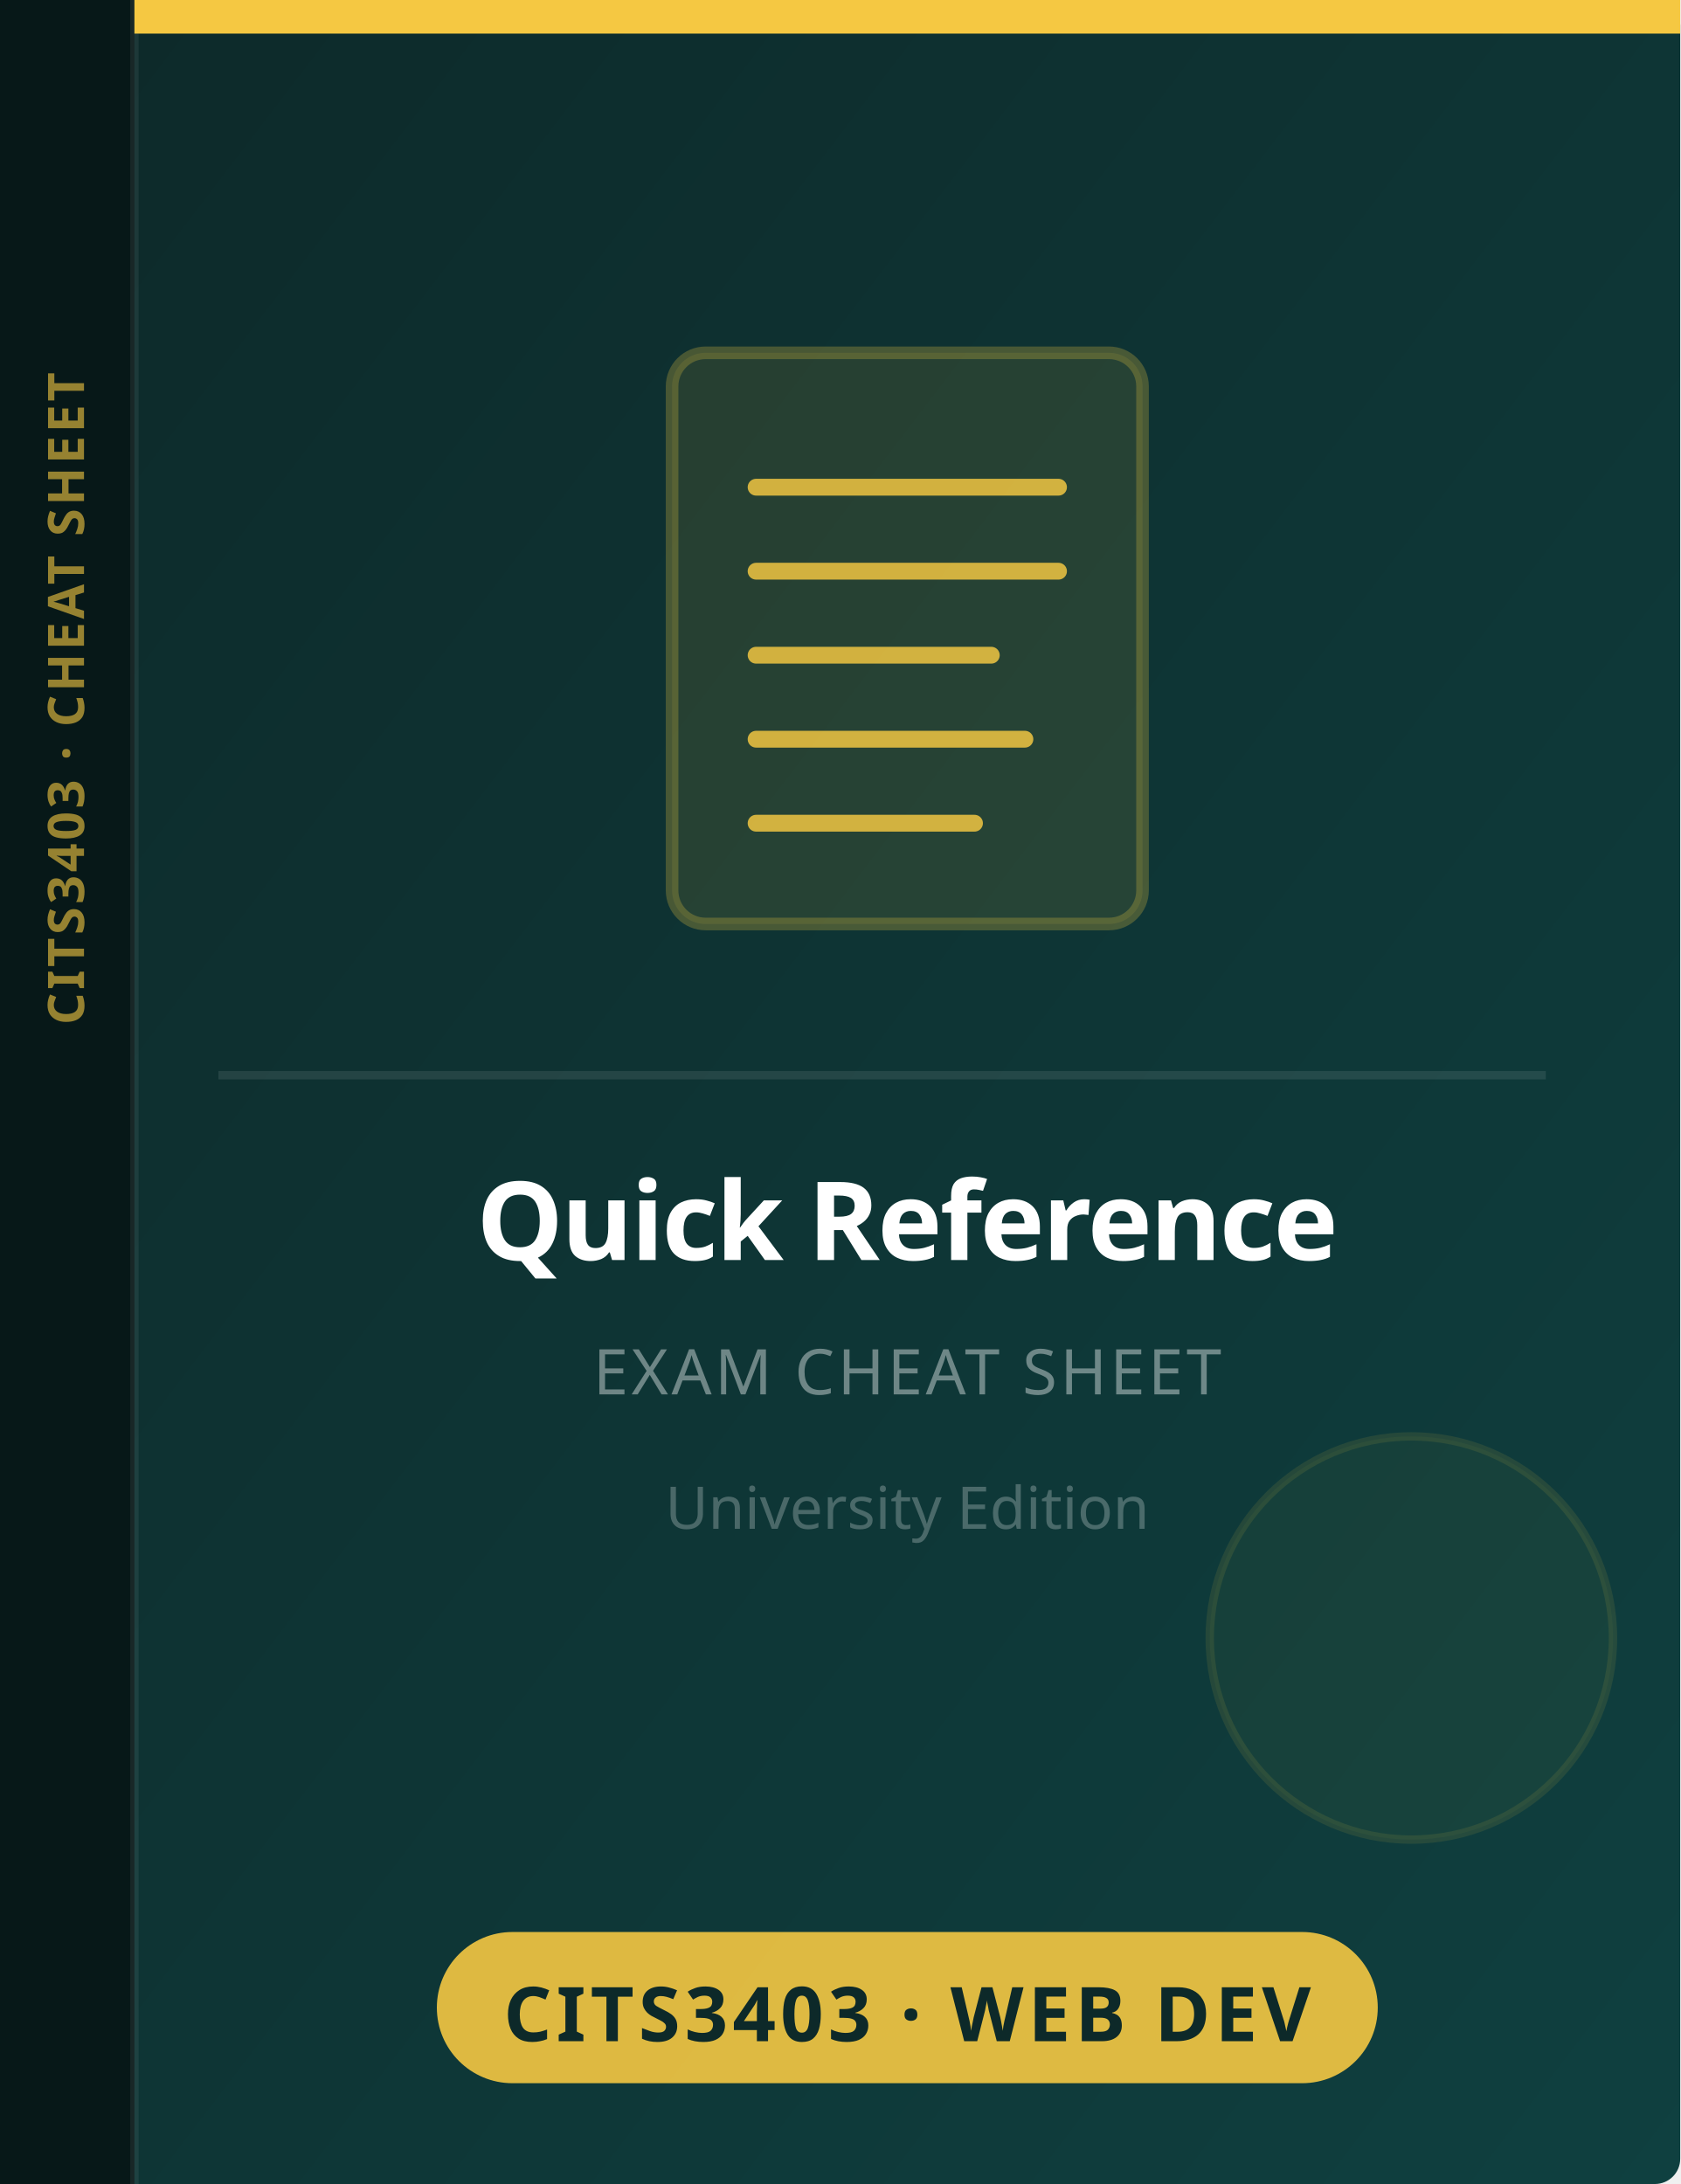
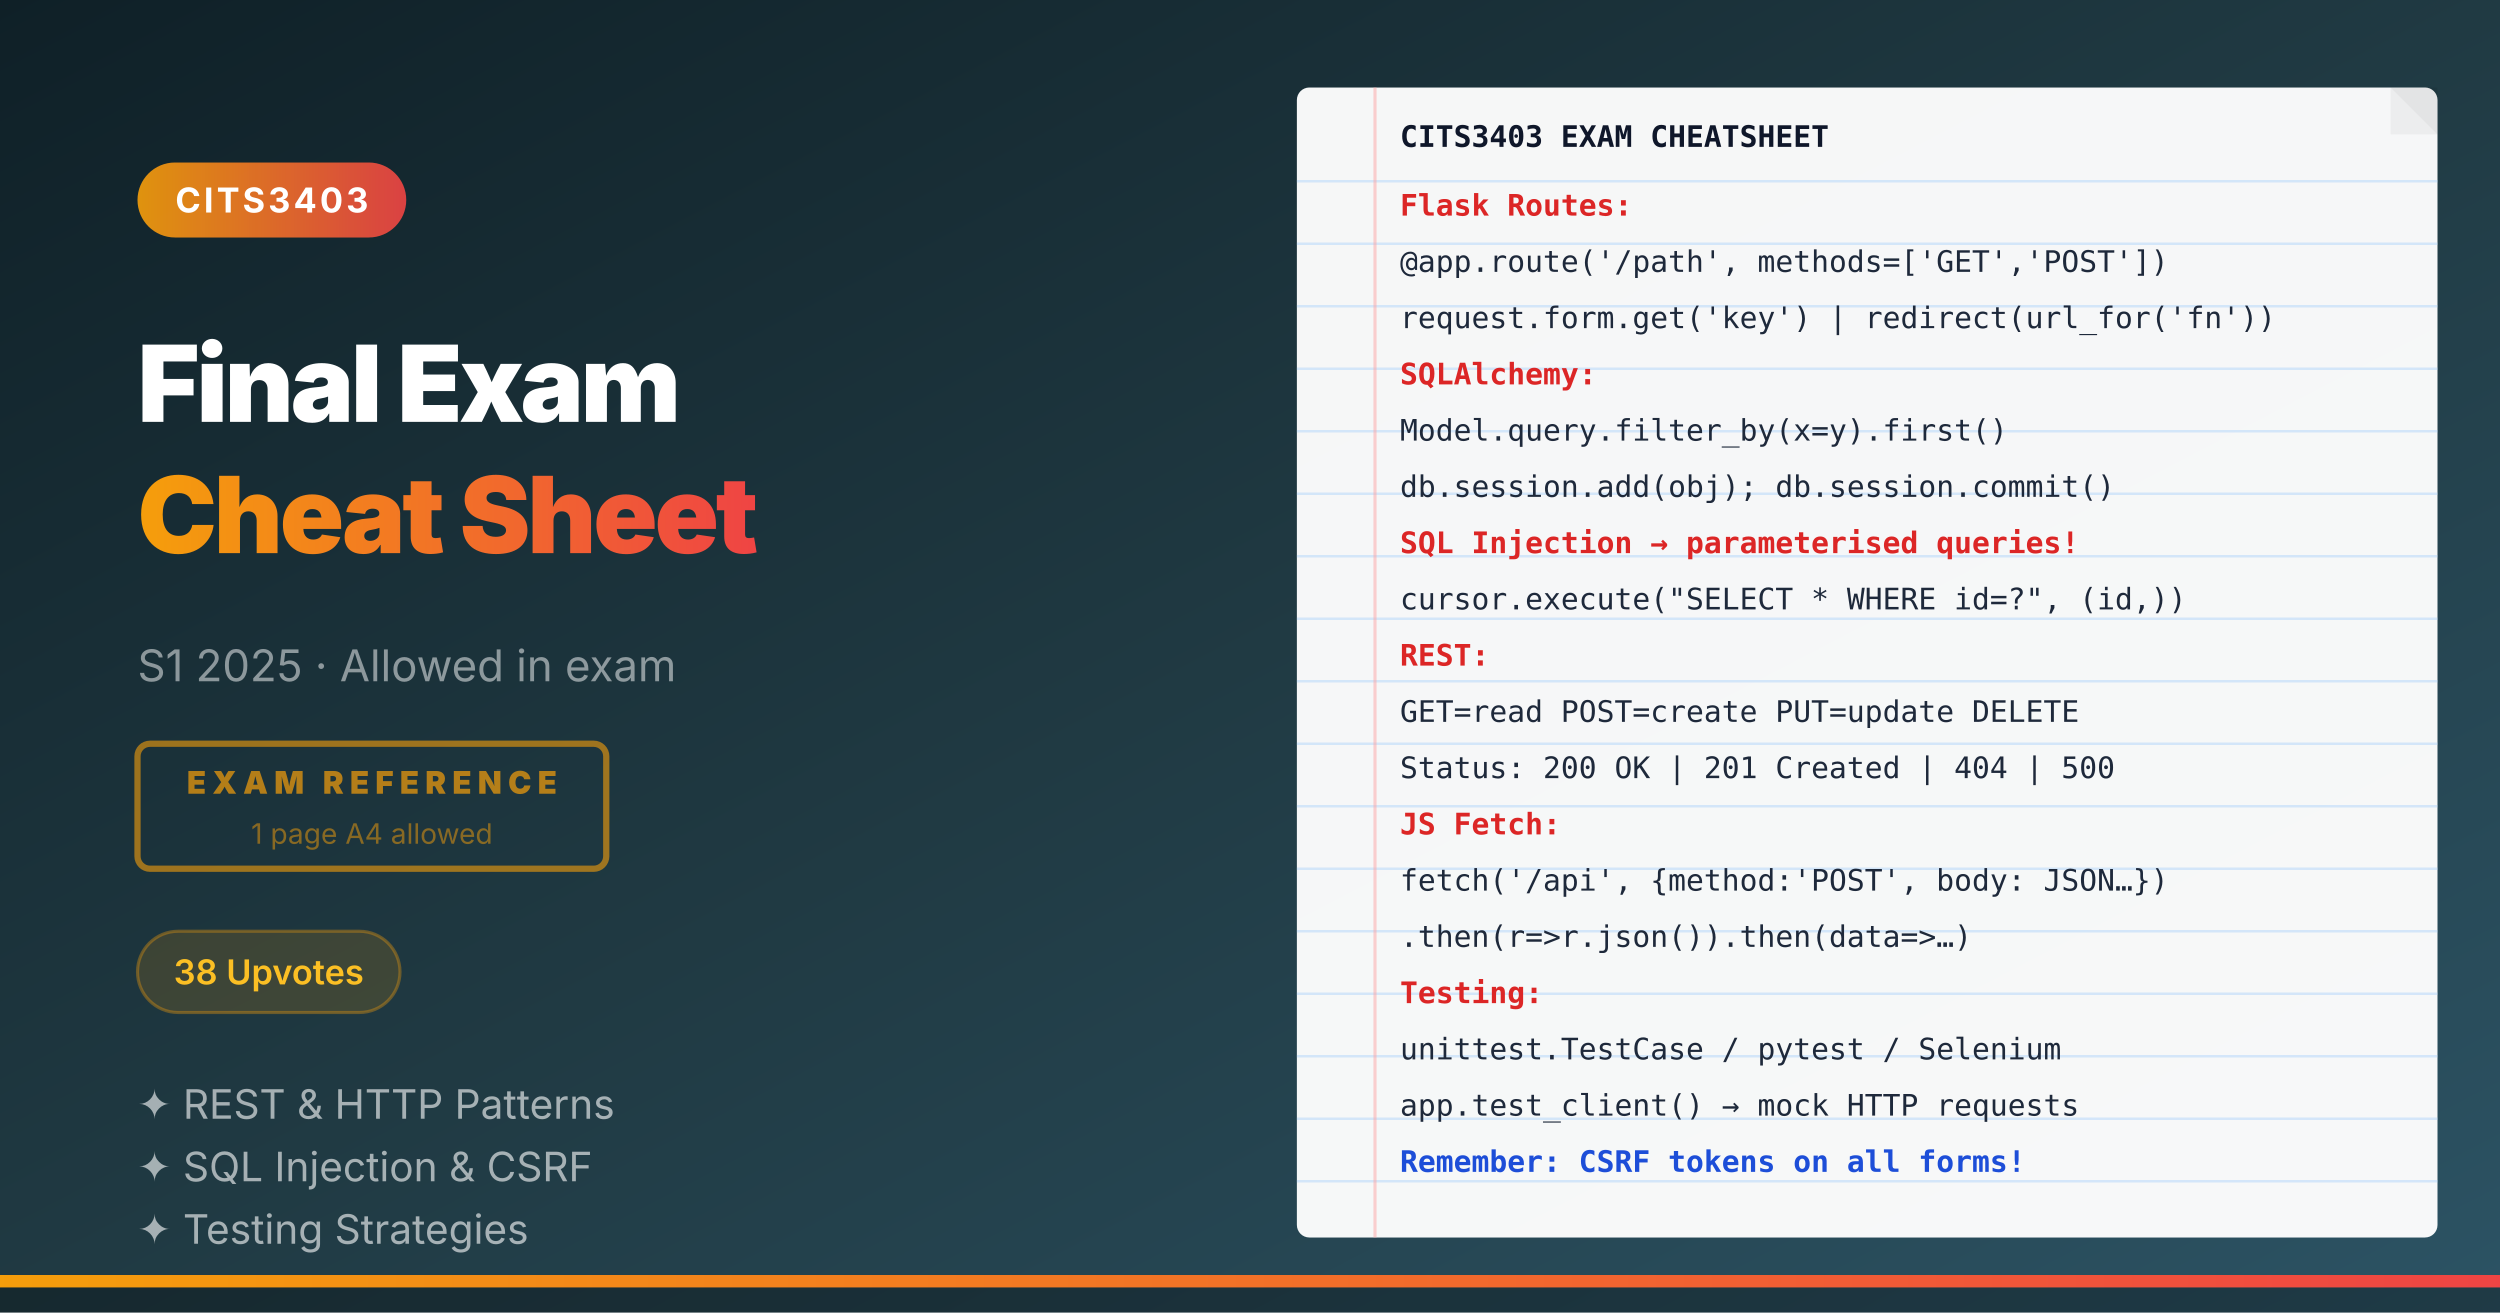
- <svg xmlns="http://www.w3.org/2000/svg" viewBox="0 0 200 260" width="200" height="260">
+ <svg xmlns="http://www.w3.org/2000/svg" viewBox="0 0 800 420" width="800" height="420">
  <defs>
    <linearGradient id="bg" x1="0" y1="0" x2="1" y2="1">
-       <stop offset="0%" stop-color="#0d2929" />
-       <stop offset="100%" stop-color="#0f4040" />
+       <stop offset="0%" stop-color="#0f2027" />
+       <stop offset="50%" stop-color="#203a43" />
+       <stop offset="100%" stop-color="#2c5364" />
+     </linearGradient>
+     <linearGradient id="acc" x1="0" y1="0" x2="1" y2="0">
+       <stop offset="0%" stop-color="#f59e0b" />
+       <stop offset="100%" stop-color="#ef4444" />
    </linearGradient>
  </defs>
-   <rect width="200" height="260" fill="url(#bg)" rx="3" />
-   <rect width="16" height="260" fill="#071818" rx="3 0 0 3" />
-   <line x1="16" y1="0" x2="16" y2="260" stroke="rgba(255,255,255,0.07)" stroke-width="1" />
-   <text x="-122" y="10" transform="rotate(-90)" fill="rgba(245,200,66,0.6)" font-family="sans-serif" font-size="6" font-weight="700" letter-spacing="0.06em">CITS3403 · CHEAT SHEET</text>
-   <rect x="16" y="0" width="184" height="4" fill="#f5c842" />
-   <g transform="translate(108, 72)" opacity="0.85">
-     <rect x="-28" y="-30" width="56" height="68" rx="4" fill="rgba(245,200,66,0.12)" stroke="rgba(245,200,66,0.3)" stroke-width="1.5" />
-     <line x1="-18" y1="-14" x2="18" y2="-14" stroke="#f5c842" stroke-width="2" stroke-linecap="round" />
-     <line x1="-18" y1="-4" x2="18" y2="-4" stroke="#f5c842" stroke-width="2" stroke-linecap="round" />
-     <line x1="-18" y1="6" x2="10" y2="6" stroke="#f5c842" stroke-width="2" stroke-linecap="round" />
-     <line x1="-18" y1="16" x2="14" y2="16" stroke="#f5c842" stroke-width="2" stroke-linecap="round" />
-     <line x1="-18" y1="26" x2="8" y2="26" stroke="#f5c842" stroke-width="2" stroke-linecap="round" />
+   <rect width="800" height="420" fill="url(#bg)" />
+   <rect x="415" y="28" width="365" height="368" rx="4" fill="rgba(255,255,255,0.96)" />
+   <g stroke="rgba(147,197,253,0.35)" stroke-width="0.8">
+     <line x1="415" y1="58" x2="780" y2="58" />
+     <line x1="415" y1="78" x2="780" y2="78" />
+     <line x1="415" y1="98" x2="780" y2="98" />
+     <line x1="415" y1="118" x2="780" y2="118" />
+     <line x1="415" y1="138" x2="780" y2="138" />
+     <line x1="415" y1="158" x2="780" y2="158" />
+     <line x1="415" y1="178" x2="780" y2="178" />
+     <line x1="415" y1="198" x2="780" y2="198" />
+     <line x1="415" y1="218" x2="780" y2="218" />
+     <line x1="415" y1="238" x2="780" y2="238" />
+     <line x1="415" y1="258" x2="780" y2="258" />
+     <line x1="415" y1="278" x2="780" y2="278" />
+     <line x1="415" y1="298" x2="780" y2="298" />
+     <line x1="415" y1="318" x2="780" y2="318" />
+     <line x1="415" y1="338" x2="780" y2="338" />
+     <line x1="415" y1="358" x2="780" y2="358" />
+     <line x1="415" y1="378" x2="780" y2="378" />
  </g>
-   <line x1="26" y1="128" x2="184" y2="128" stroke="rgba(255,255,255,0.09)" stroke-width="1" />
-   <text x="108" y="150" text-anchor="middle" fill="#fff" font-family="sans-serif" font-size="13" font-weight="800" letter-spacing="-0.02em">Quick Reference</text>
-   <text x="108" y="166" text-anchor="middle" fill="rgba(255,255,255,0.4)" font-family="sans-serif" font-size="7.5" letter-spacing="0.05em">EXAM CHEAT SHEET</text>
-   <text x="108" y="182" text-anchor="middle" fill="rgba(255,255,255,0.25)" font-family="sans-serif" font-size="7">University Edition</text>
-   <rect x="52" y="230" width="112" height="18" rx="9" fill="#f5c842" opacity="0.9" />
-   <text x="108" y="243" text-anchor="middle" fill="#0d2929" font-family="sans-serif" font-size="9" font-weight="800" letter-spacing="0.06em">CITS3403 · WEB DEV</text>
-   <circle cx="168" cy="195" r="24" fill="rgba(245,200,66,0.04)" stroke="rgba(245,200,66,0.1)" stroke-width="1" />
+   <line x1="440" y1="28" x2="440" y2="396" stroke="rgba(252,165,165,0.5)" stroke-width="1" />
+   <g font-family="monospace" font-size="9.5" fill="#1e293b">
+     <text x="448" y="47" font-weight="700" fill="#0f172a">CITS3403 EXAM CHEATSHEET</text>
+     <text x="448" y="69" font-weight="700" fill="#dc2626">Flask Routes:</text>
+     <text x="448" y="87">@app.route('/path', methods=['GET','POST'])</text>
+     <text x="448" y="105">request.form.get('key')  |  redirect(url_for('fn'))</text>
+     <text x="448" y="123" font-weight="700" fill="#dc2626">SQLAlchemy:</text>
+     <text x="448" y="141">Model.query.filter_by(x=y).first()</text>
+     <text x="448" y="159">db.session.add(obj); db.session.commit()</text>
+     <text x="448" y="177" font-weight="700" fill="#dc2626">SQL Injection → parameterised queries!</text>
+     <text x="448" y="195">cursor.execute("SELECT * WHERE id=?", (id,))</text>
+     <text x="448" y="213" font-weight="700" fill="#dc2626">REST:</text>
+     <text x="448" y="231">GET=read  POST=create  PUT=update  DELETE</text>
+     <text x="448" y="249">Status: 200 OK | 201 Created | 404 | 500</text>
+     <text x="448" y="267" font-weight="700" fill="#dc2626">JS Fetch:</text>
+     <text x="448" y="285">fetch('/api', {method:'POST', body: JSON…})</text>
+     <text x="448" y="303">  .then(r=&gt;r.json()).then(data=&gt;…)</text>
+     <text x="448" y="321" font-weight="700" fill="#dc2626">Testing:</text>
+     <text x="448" y="339">unittest.TestCase / pytest / Selenium</text>
+     <text x="448" y="357">app.test_client() → mock HTTP requests</text>
+     <text x="448" y="375" font-weight="700" fill="#1d4ed8">Remember: CSRF tokens on all forms!</text>
+   </g>
+   <polygon points="780,28 765,28 780,43" fill="rgba(0,0,0,0.08)" />
+   <polygon points="765,28 780,43 765,43" fill="rgba(0,0,0,0.04)" />
+   <rect x="44" y="52" width="86" height="24" rx="12" fill="url(#acc)" opacity="0.9" />
+   <text x="87" y="68" font-family="Inter, sans-serif" font-size="11" font-weight="700" fill="#fff" text-anchor="middle" letter-spacing="1">CITS3403</text>
+   <text x="44" y="135" font-family="Inter, sans-serif" font-size="34" font-weight="900" fill="#fff" letter-spacing="-1">Final Exam</text>
+   <text x="44" y="177" font-family="Inter, sans-serif" font-size="34" font-weight="900" fill="url(#acc)" letter-spacing="-1">Cheat Sheet</text>
+   <text x="44" y="218" font-family="Inter, sans-serif" font-size="14" fill="rgba(255,255,255,0.5)">S1 2025  ·  Allowed in exam</text>
+   <rect x="44" y="238" width="150" height="40" rx="4" fill="none" stroke="rgba(245,158,11,0.6)" stroke-width="2" />
+   <text x="119" y="254" font-family="Inter, sans-serif" font-size="10" font-weight="900" fill="rgba(245,158,11,0.7)" text-anchor="middle" letter-spacing="2">EXAM REFERENCE</text>
+   <text x="119" y="270" font-family="Inter, sans-serif" font-size="9" fill="rgba(245,158,11,0.5)" text-anchor="middle">1 page A4 allowed</text>
+   <g transform="translate(44, 298)">
+     <rect width="84" height="26" rx="13" fill="rgba(245,158,11,0.15)" stroke="rgba(245,158,11,0.35)" stroke-width="1" />
+     <text x="42" y="17" font-family="Inter, sans-serif" font-size="11" font-weight="600" fill="#fbbf24" text-anchor="middle">38 Upvotes</text>
+   </g>
+   <g font-family="Inter, sans-serif" font-size="13" fill="rgba(255,255,255,0.6)">
+     <text x="44" y="358">✦  REST &amp; HTTP Patterns</text>
+     <text x="44" y="378">✦  SQL Injection &amp; CSRF</text>
+     <text x="44" y="398">✦  Testing Strategies</text>
+   </g>
+   <rect x="0" y="408" width="800" height="4" fill="url(#acc)" />
+   <rect x="0" y="412" width="800" height="8" fill="rgba(0,0,0,0.3)" />
</svg>
